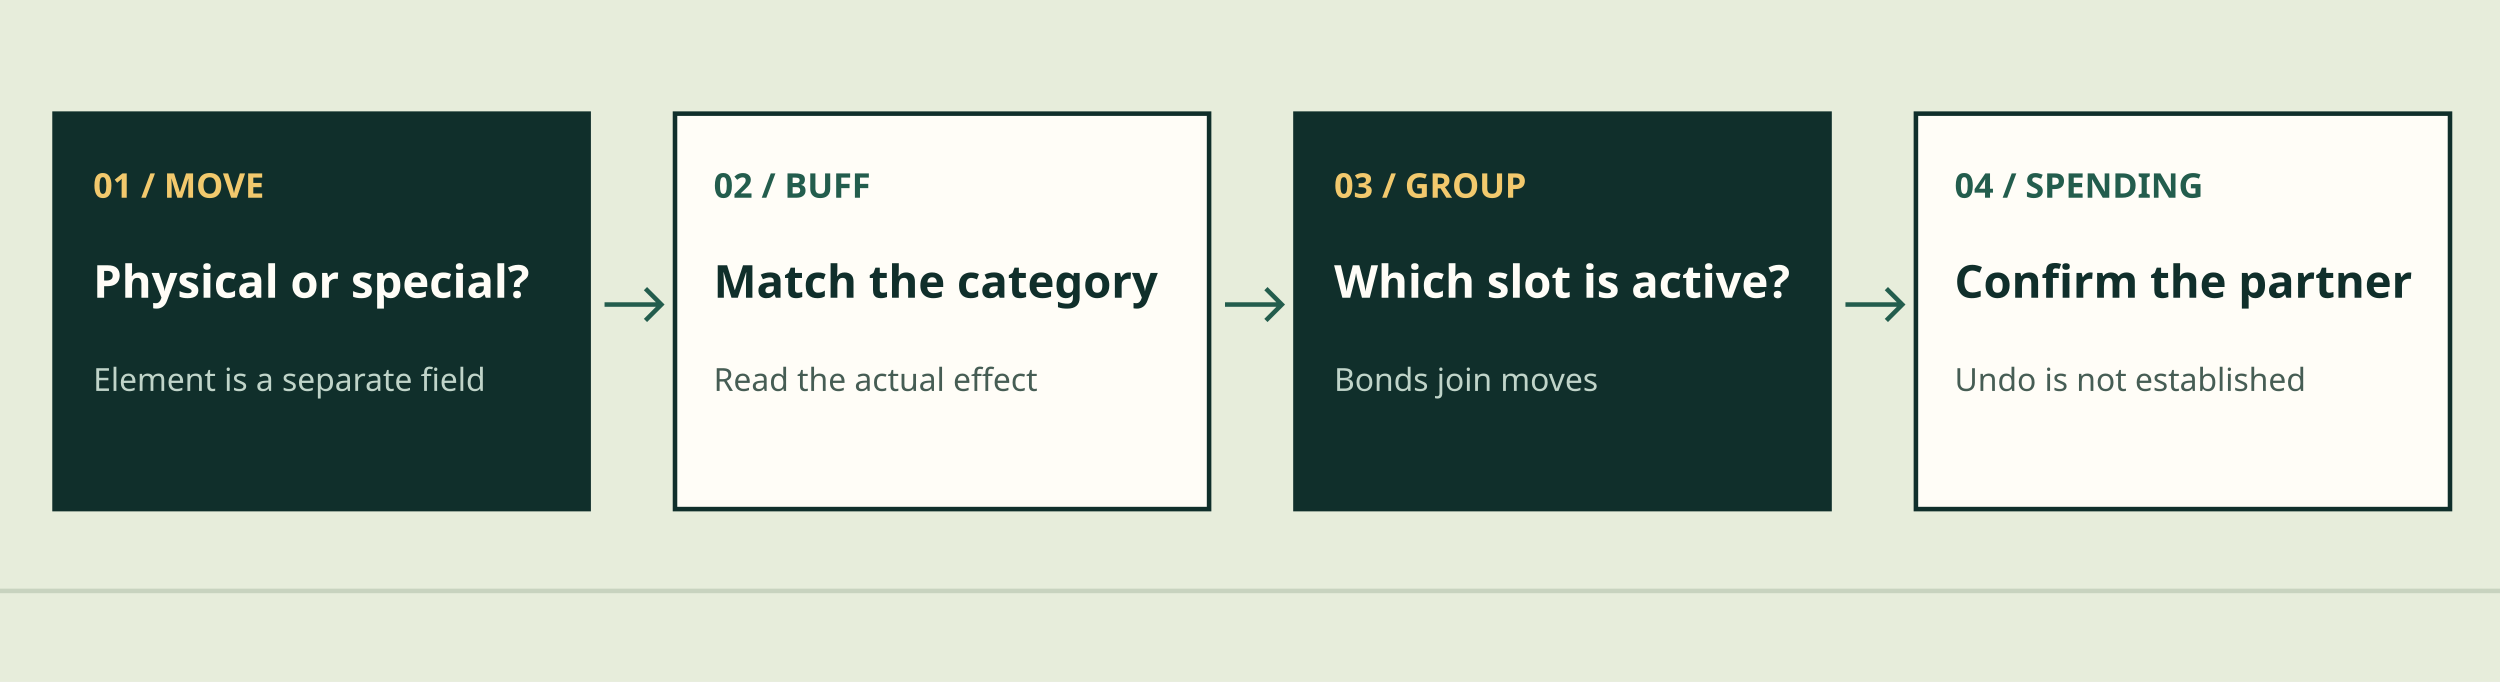
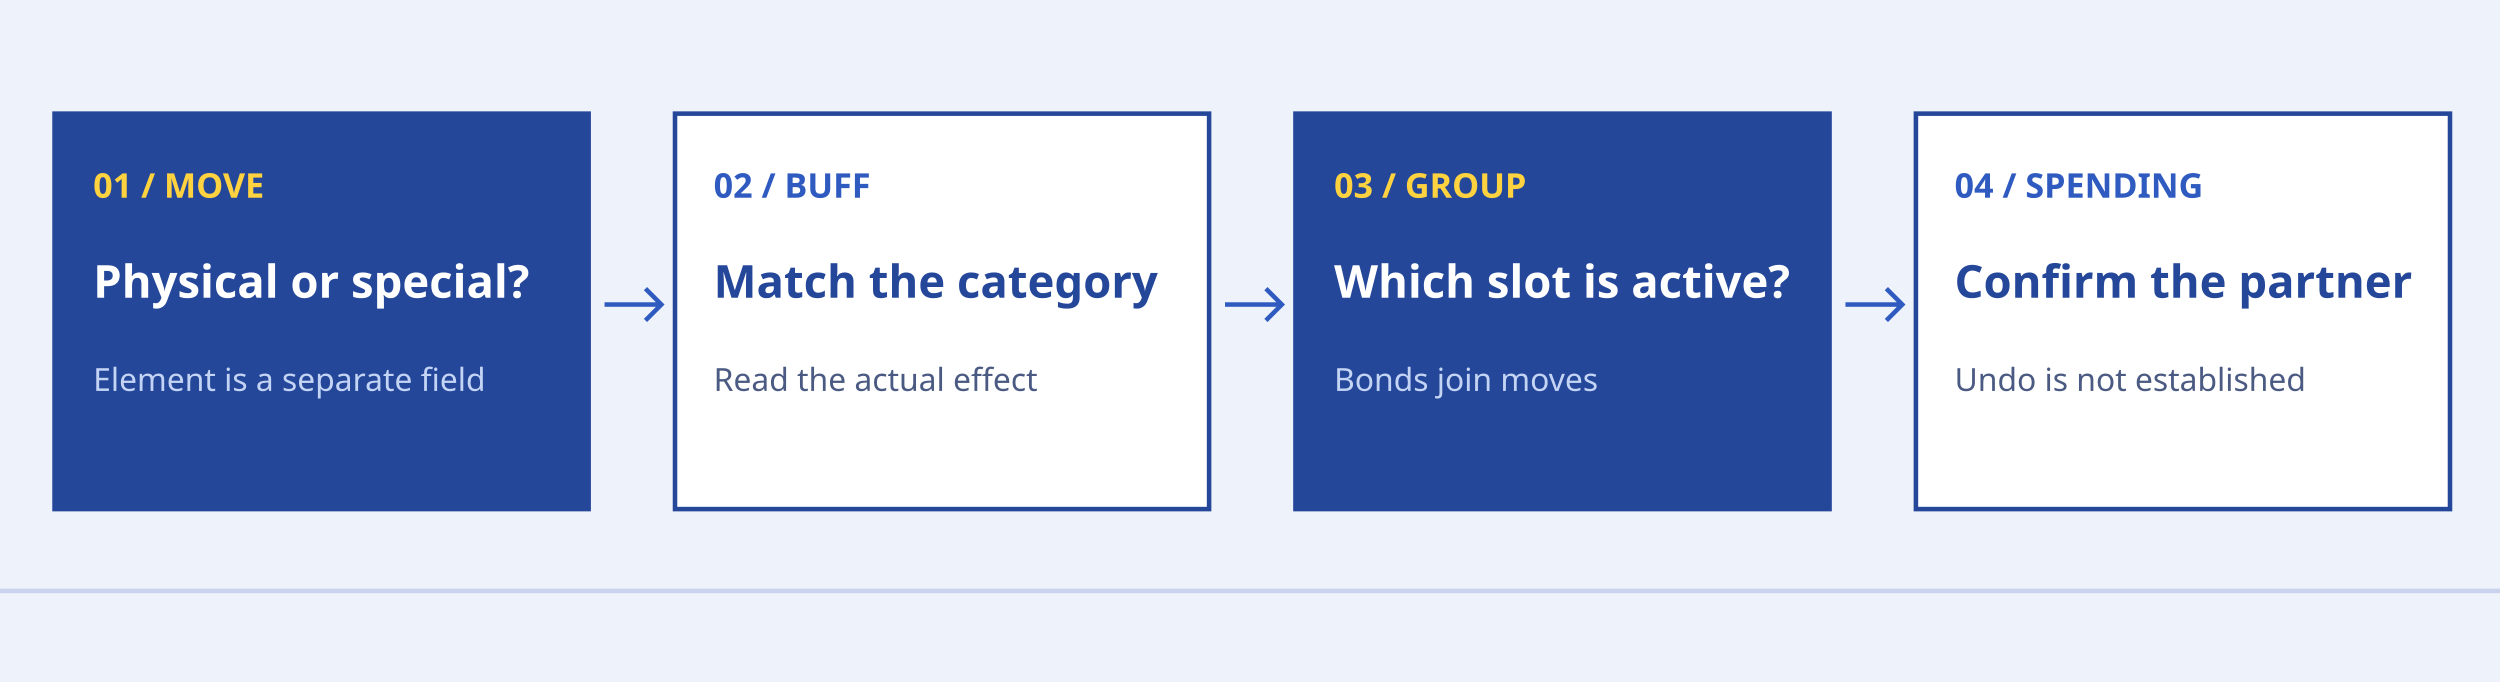
<svg xmlns="http://www.w3.org/2000/svg" width="1100" height="300" viewBox="0 0 1100 300">
-   <rect width="1100" height="300" fill="#e7eddb" />
-   <path d="M0 260H1100" stroke="#c8d3bf" stroke-width="2" />
-   <rect x="24" y="50" width="235" height="174" fill="#102f2b" stroke="#102f2b" stroke-width="2" />
-   <text x="41" y="87" fill="#f2c96d" font-family="sans-serif" font-size="15" font-weight="700">01 / MOVE</text>
-   <text x="41" y="131" fill="#fffdf7" font-family="sans-serif" font-size="20" font-weight="700">Physical or special?</text>
-   <text x="41" y="172" fill="#c0d4c9" font-family="sans-serif" font-size="14">Element is a separate field</text>
-   <path d="M266 134h25m-7-7 7 7-7 7" fill="none" stroke="#235d4d" stroke-width="2" />
-   <rect x="297" y="50" width="235" height="174" fill="#fffdf7" stroke="#102f2b" stroke-width="2" />
-   <text x="314" y="87" fill="#235d4d" font-family="sans-serif" font-size="15" font-weight="700">02 / BUFF</text>
-   <text x="314" y="131" fill="#102f2b" font-family="sans-serif" font-size="20" font-weight="700">Match the category</text>
-   <text x="314" y="172" fill="#465d54" font-family="sans-serif" font-size="14">Read the actual effect</text>
-   <path d="M539 134h25m-7-7 7 7-7 7" fill="none" stroke="#235d4d" stroke-width="2" />
-   <rect x="570" y="50" width="235" height="174" fill="#102f2b" stroke="#102f2b" stroke-width="2" />
-   <text x="587" y="87" fill="#f2c96d" font-family="sans-serif" font-size="15" font-weight="700">03 / GROUP</text>
-   <text x="587" y="131" fill="#fffdf7" font-family="sans-serif" font-size="20" font-weight="700">Which slot is active?</text>
-   <text x="587" y="172" fill="#c0d4c9" font-family="sans-serif" font-size="14">Bonds join moves</text>
-   <path d="M812 134h25m-7-7 7 7-7 7" fill="none" stroke="#235d4d" stroke-width="2" />
-   <rect x="843" y="50" width="235" height="174" fill="#fffdf7" stroke="#102f2b" stroke-width="2" />
-   <text x="860" y="87" fill="#235d4d" font-family="sans-serif" font-size="15" font-weight="700">04 / SPENDING</text>
-   <text x="860" y="131" fill="#102f2b" font-family="sans-serif" font-size="20" font-weight="700">Confirm the partner</text>
-   <text x="860" y="172" fill="#465d54" font-family="sans-serif" font-size="14">Undo is not established</text>
+   <rect width="1100" height="300" fill="#eef2fb" />
+   <path d="M0 260H1100" stroke="#c9d3ee" stroke-width="2" />
+   <rect x="24" y="50" width="235" height="174" fill="#24479a" stroke="#24479a" stroke-width="2" />
+   <text x="41" y="87" fill="#ffd23f" font-family="sans-serif" font-size="15" font-weight="700">01 / MOVE</text>
+   <text x="41" y="131" fill="#ffffff" font-family="sans-serif" font-size="20" font-weight="700">Physical or special?</text>
+   <text x="41" y="172" fill="#c4d4f5" font-family="sans-serif" font-size="14">Element is a separate field</text>
+   <path d="M266 134h25m-7-7 7 7-7 7" fill="none" stroke="#2f5bc0" stroke-width="2" />
+   <rect x="297" y="50" width="235" height="174" fill="#ffffff" stroke="#24479a" stroke-width="2" />
+   <text x="314" y="87" fill="#2f5bc0" font-family="sans-serif" font-size="15" font-weight="700">02 / BUFF</text>
+   <text x="314" y="131" fill="#24479a" font-family="sans-serif" font-size="20" font-weight="700">Match the category</text>
+   <text x="314" y="172" fill="#4b5a82" font-family="sans-serif" font-size="14">Read the actual effect</text>
+   <path d="M539 134h25m-7-7 7 7-7 7" fill="none" stroke="#2f5bc0" stroke-width="2" />
+   <rect x="570" y="50" width="235" height="174" fill="#24479a" stroke="#24479a" stroke-width="2" />
+   <text x="587" y="87" fill="#ffd23f" font-family="sans-serif" font-size="15" font-weight="700">03 / GROUP</text>
+   <text x="587" y="131" fill="#ffffff" font-family="sans-serif" font-size="20" font-weight="700">Which slot is active?</text>
+   <text x="587" y="172" fill="#c4d4f5" font-family="sans-serif" font-size="14">Bonds join moves</text>
+   <path d="M812 134h25m-7-7 7 7-7 7" fill="none" stroke="#2f5bc0" stroke-width="2" />
+   <rect x="843" y="50" width="235" height="174" fill="#ffffff" stroke="#24479a" stroke-width="2" />
+   <text x="860" y="87" fill="#2f5bc0" font-family="sans-serif" font-size="15" font-weight="700">04 / SPENDING</text>
+   <text x="860" y="131" fill="#24479a" font-family="sans-serif" font-size="20" font-weight="700">Confirm the partner</text>
+   <text x="860" y="172" fill="#4b5a82" font-family="sans-serif" font-size="14">Undo is not established</text>
</svg>
